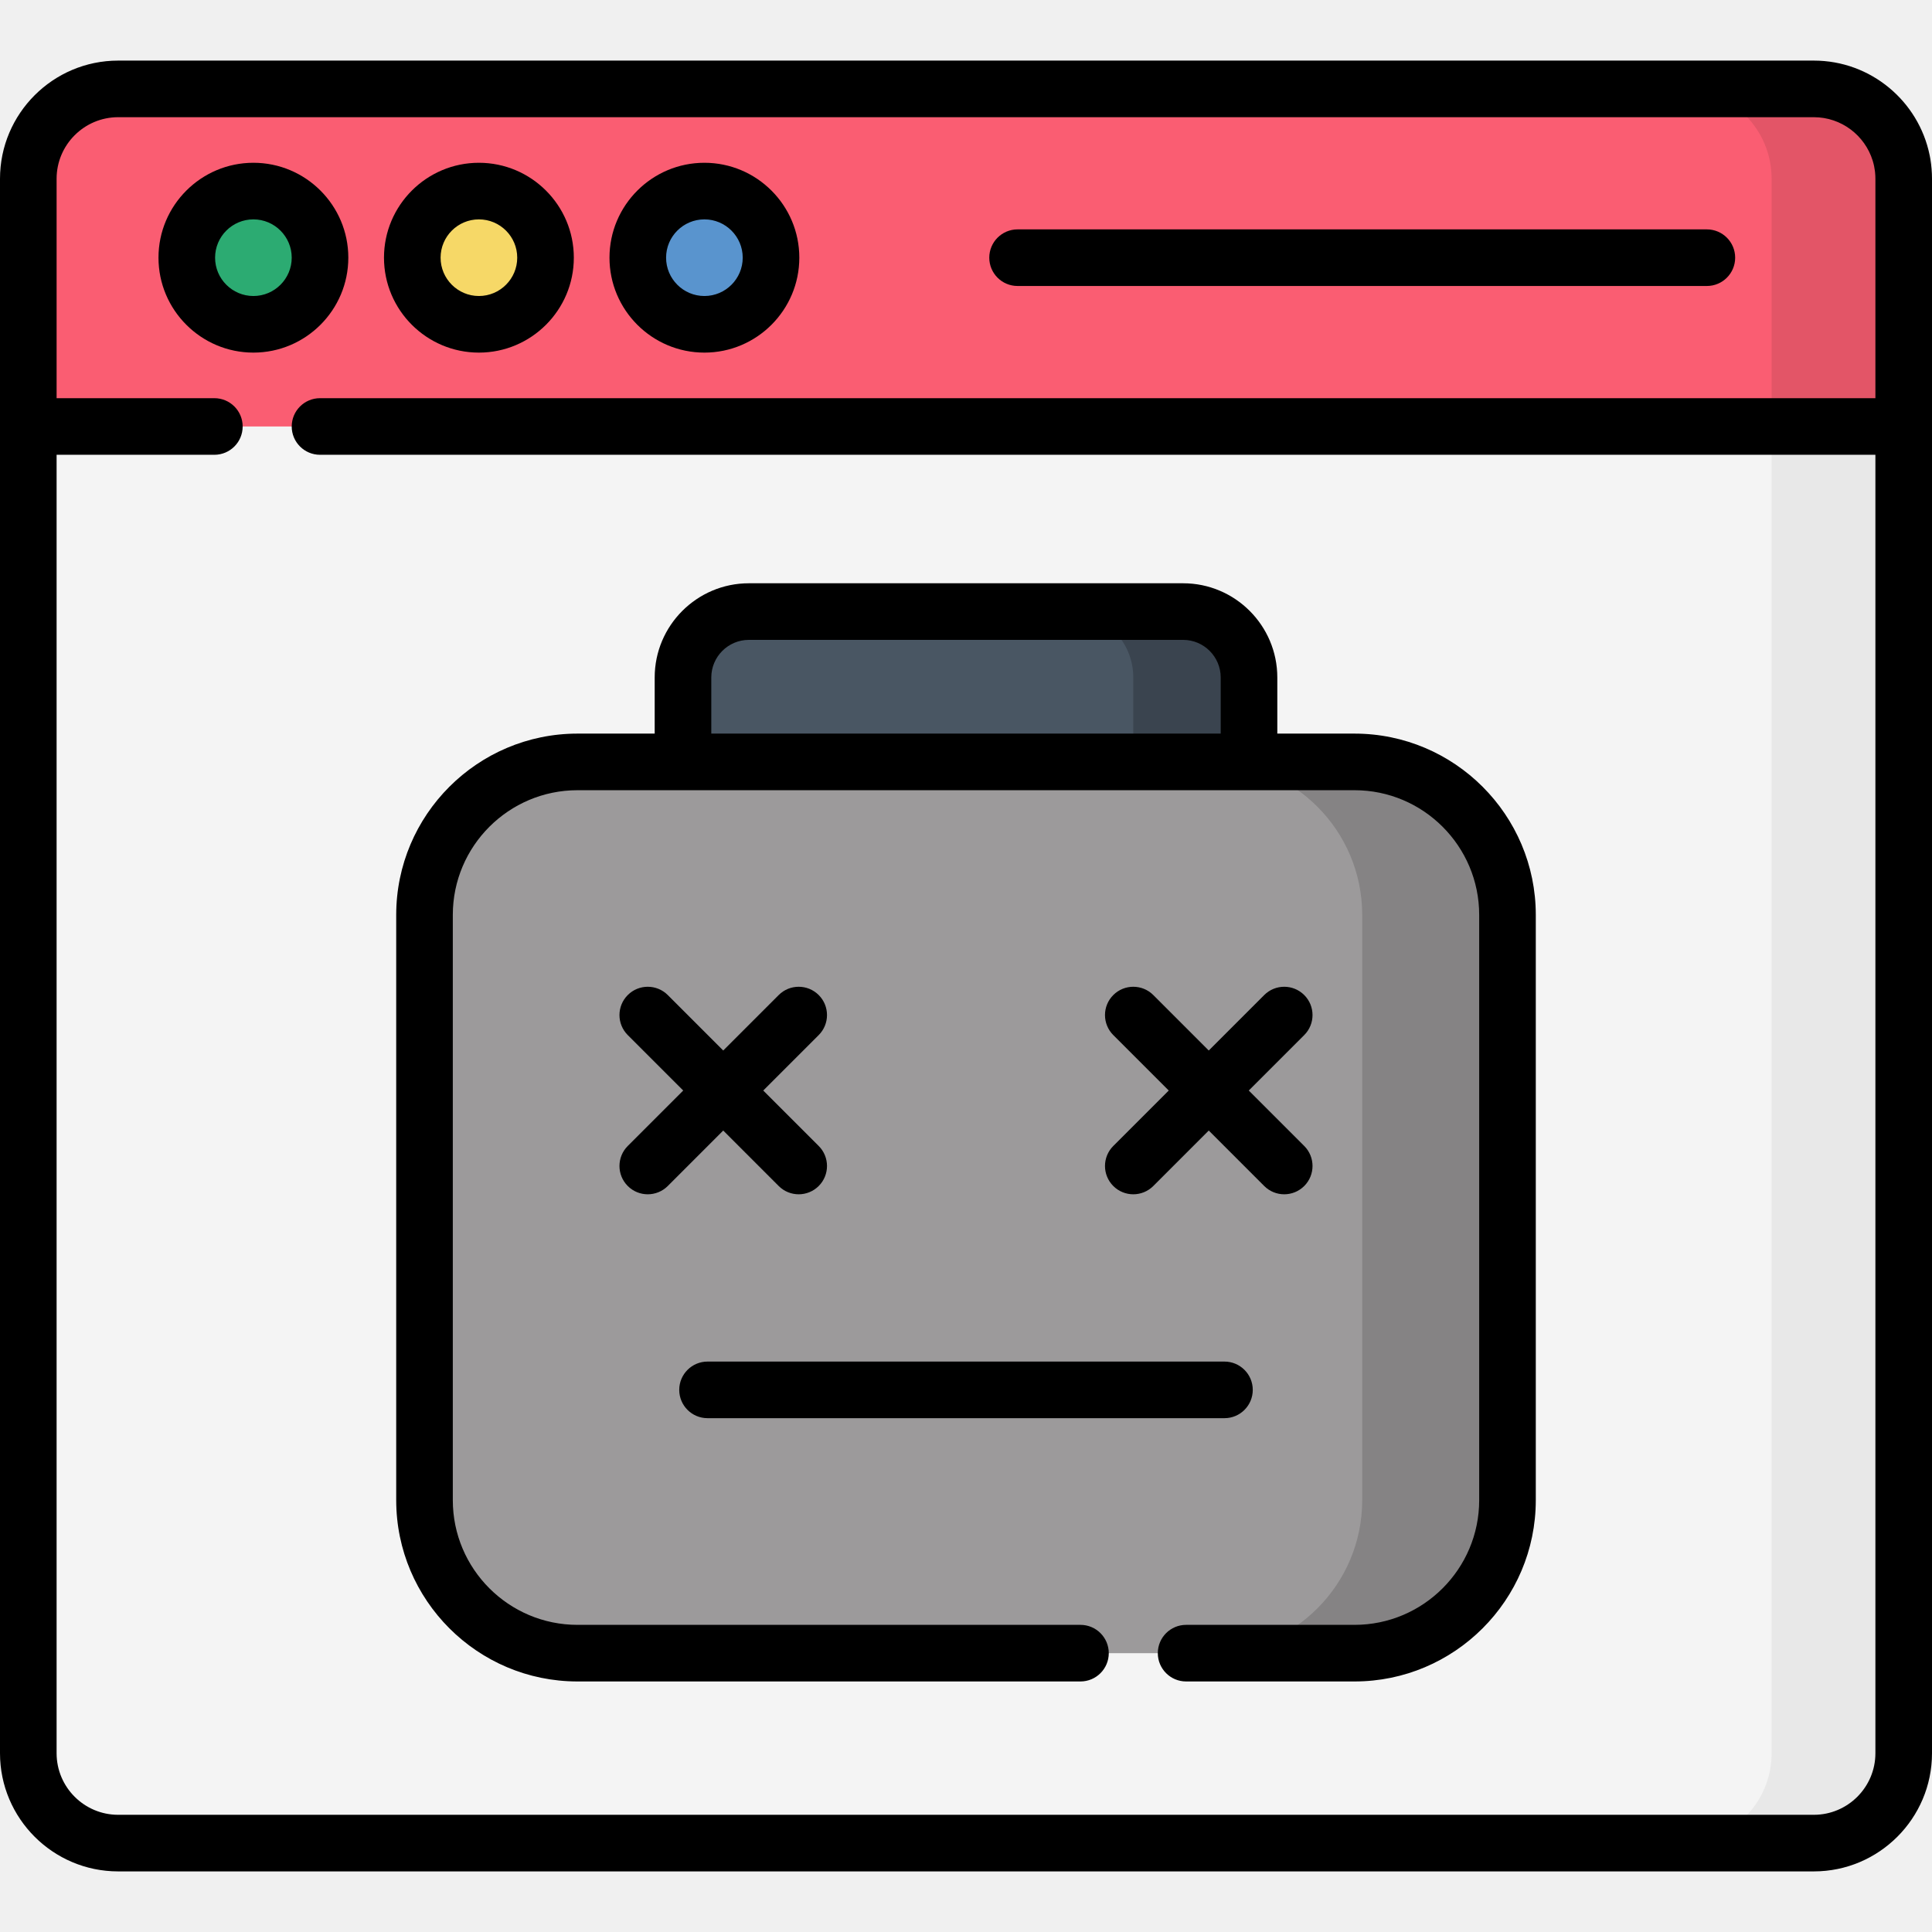
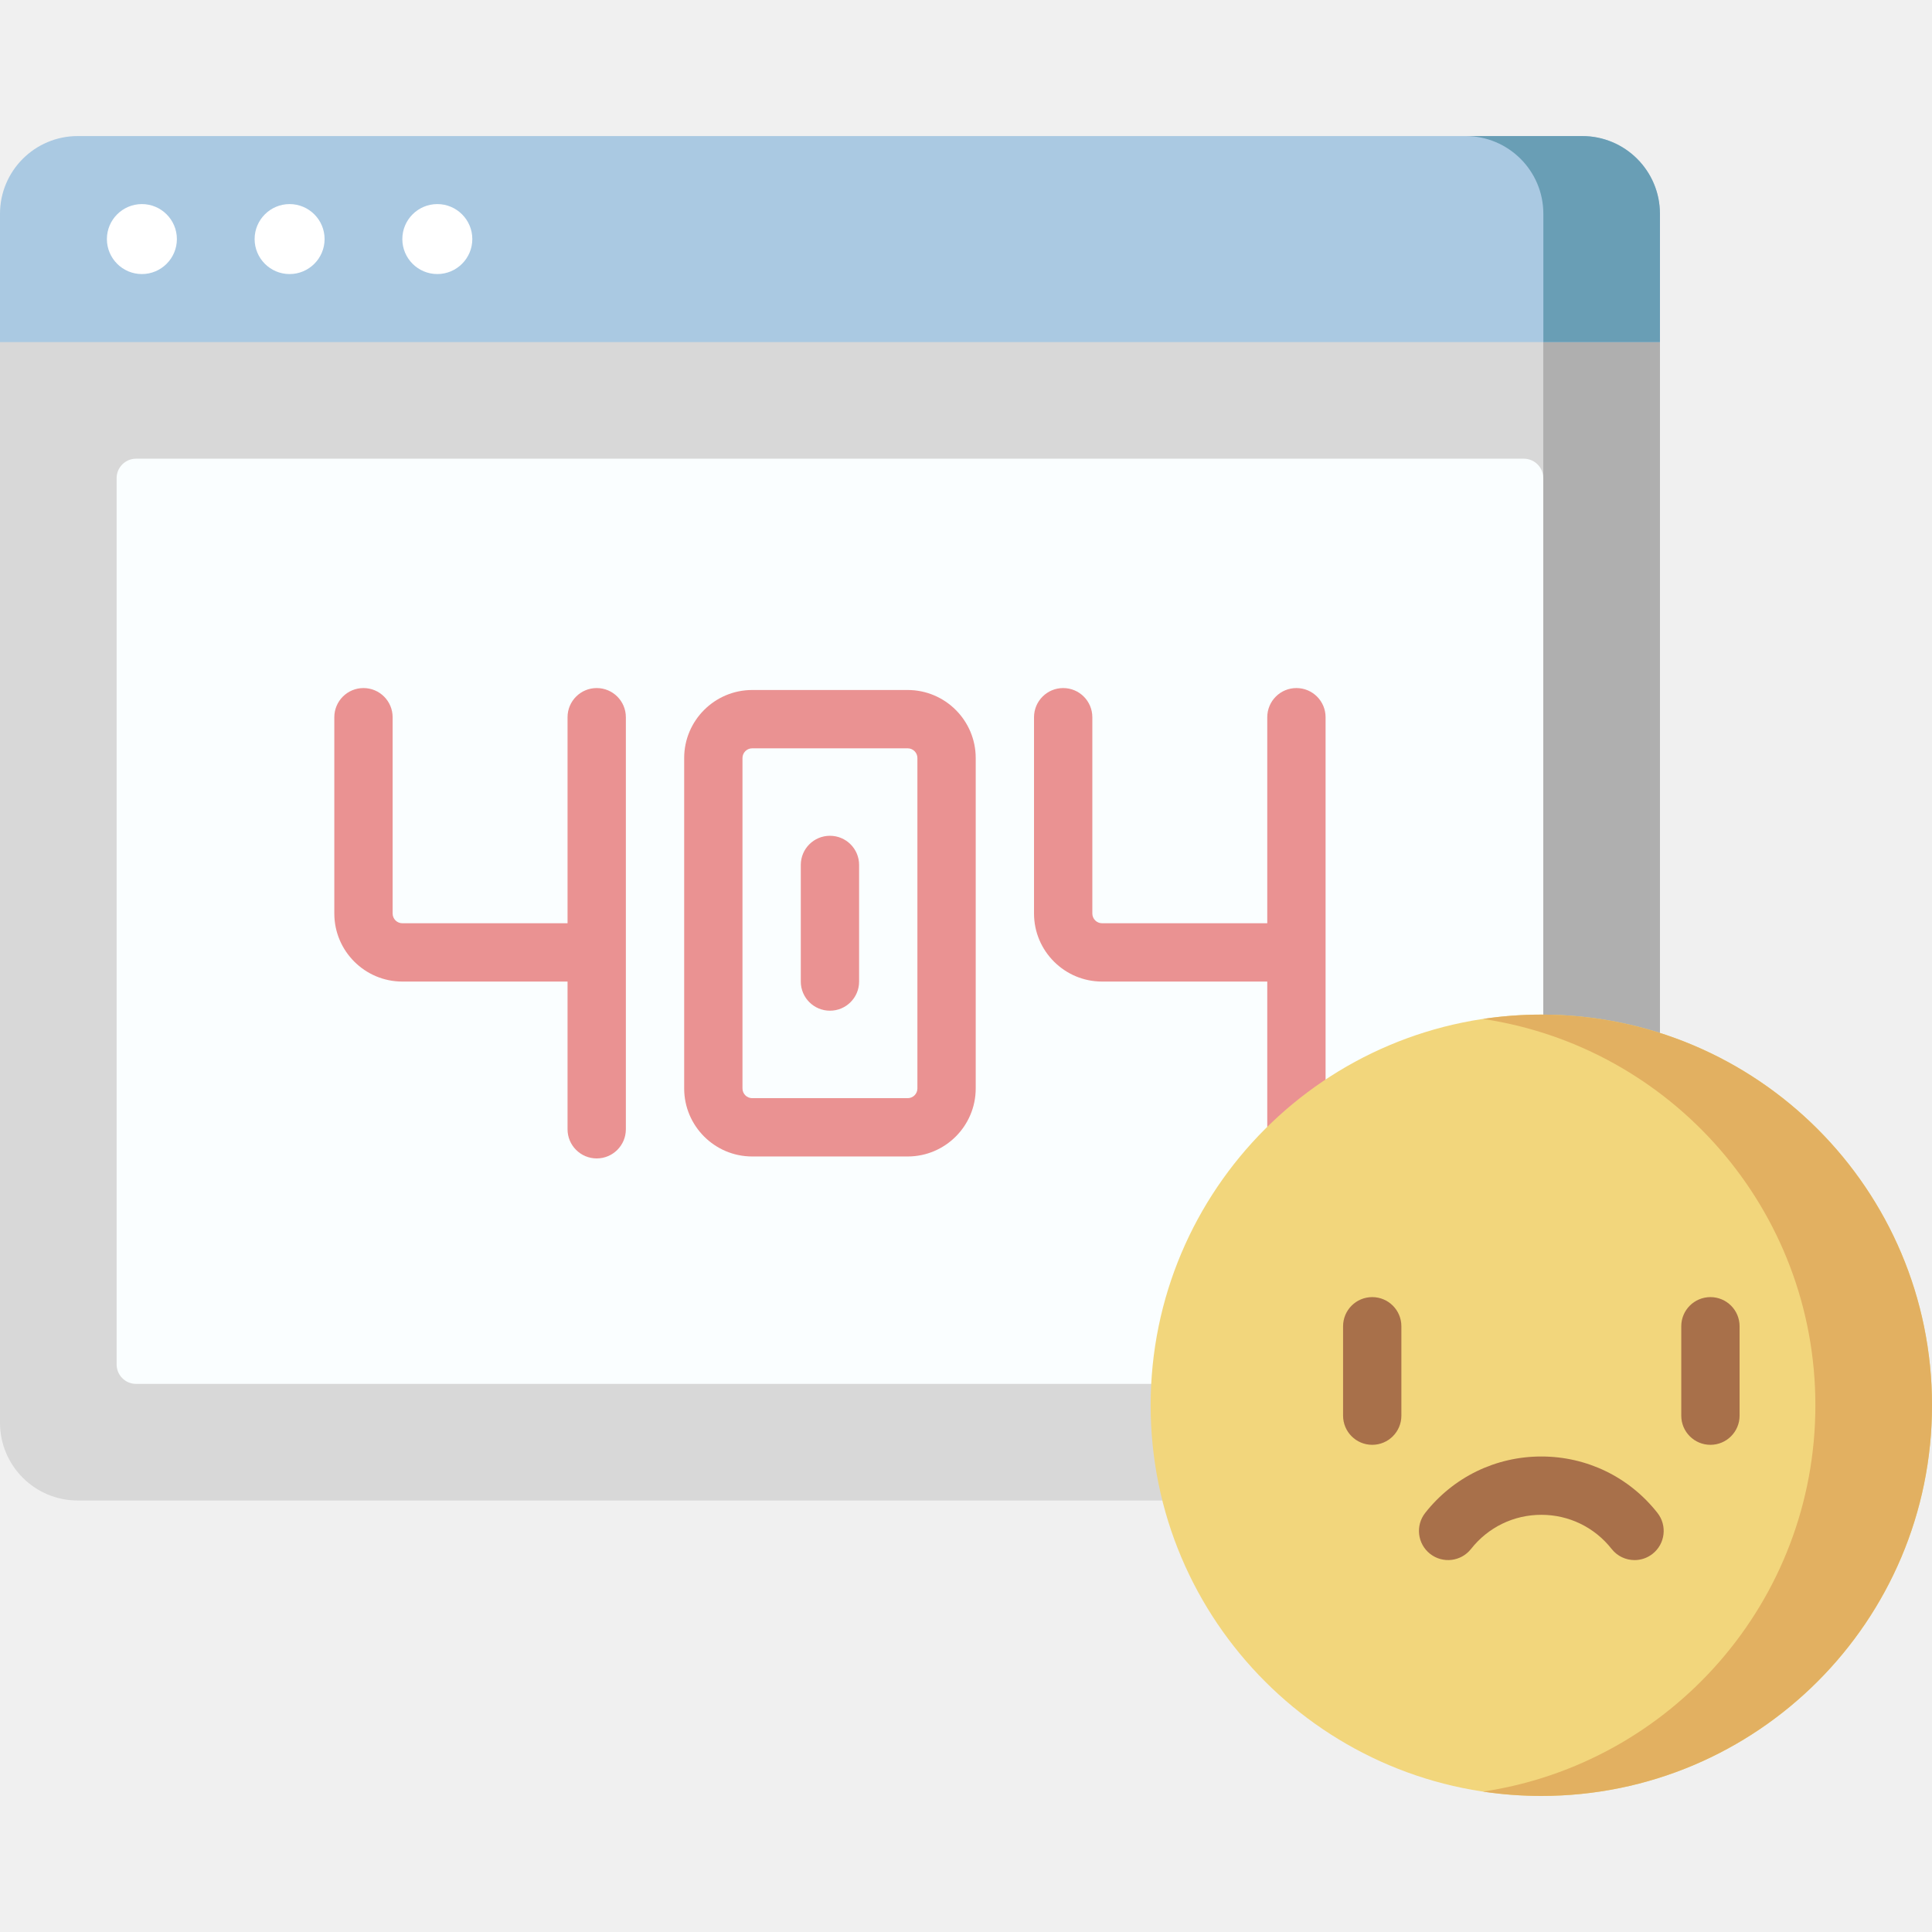
- <svg xmlns="http://www.w3.org/2000/svg" id="svg5826" version="1.1" width="512" viewBox="0 -16 512 512" height="512">
-   <defs id="defs5830" />
-   <g transform="translate(0,0.058595)" id="g5854">
-     <path d="M 480.684,472.383 H 31.316 C 18.164,472.383 7.5,461.719 7.5,448.566 V 31.316 C 7.5,18.16 18.164,7.5 31.316,7.5 H 480.684 C 493.84,7.5 504.5,18.16 504.5,31.316 V 448.566 c 0,13.152 -10.664,23.816 -23.816,23.816 z m 0,0" fill="#f4f4f4" id="path5786" />
-     <path d="m 480.684,7.5 h -35 C 458.836,7.5 469.5,18.16 469.5,31.316 V 448.566 c 0,13.152 -10.664,23.816 -23.816,23.816 h 35 c 13.152,0 23.816,-10.664 23.816,-23.816 V 31.316 C 504.5,18.16 493.836,7.5 480.684,7.5 Z m 0,0" fill="#e8e8e8" id="path5788" />
-     <path d="m 7.5,96.965 h 497 V 31.316 C 504.5,18.16 493.836,7.5 480.684,7.5 H 31.316 C 18.164,7.5 7.5,18.16 7.5,31.316 Z m 0,0" fill="#fa5d72" id="path5790" />
-     <path d="m 480.684,7.5 h -35 C 458.836,7.5 469.5,18.16 469.5,31.316 v 65.648 h 35 V 31.316 C 504.5,18.16 493.836,7.5 480.684,7.5 Z m 0,0" fill="#e35567" id="path5792" />
-     <path d="m 84.809,52.23 c 0,9.75 -7.902,17.656 -17.652,17.656 -9.75,0 -17.656,-7.906 -17.656,-17.656 0,-9.75 7.906,-17.652 17.656,-17.652 9.75,0 17.652,7.902 17.652,17.652 z m 0,0" fill="#2cab72" id="path5794" />
-     <path d="m 144.57,52.23 c 0,9.75 -7.906,17.656 -17.656,17.656 -9.75,0 -17.652,-7.906 -17.652,-17.656 0,-9.75 7.902,-17.652 17.652,-17.652 9.75,0 17.656,7.902 17.656,17.652 z m 0,0" fill="#f6d867" id="path5796" />
-     <path d="m 204.328,52.23 c 0,9.75 -7.902,17.656 -17.652,17.656 -9.75,0 -17.656,-7.906 -17.656,-17.656 0,-9.75 7.906,-17.652 17.656,-17.652 9.75,0 17.652,7.902 17.652,17.652 z m 0,0" fill="#5994ce" id="path5798" />
-     <path d="M 358.957,422.047 H 153.043 C 130.652,422.047 112.5,403.895 112.5,381.504 V 226.398 c 0,-22.391 18.152,-40.543 40.543,-40.543 h 205.914 c 22.391,0 40.543,18.152 40.543,40.543 v 155.105 c 0,22.391 -18.152,40.543 -40.543,40.543 z m 0,0" fill="#9c9a9b" id="path5800" />
-     <path d="m 358.957,185.855 h -38.5 c 22.391,0 40.543,18.152 40.543,40.543 v 155.105 c 0,22.391 -18.152,40.543 -40.543,40.543 h 38.5 c 22.391,0 40.543,-18.152 40.543,-40.543 V 226.398 c 0,-22.391 -18.152,-40.543 -40.543,-40.543 z m 0,0" fill="#858384" id="path5802" />
-     <path d="M 331,185.855 H 181 v -22.375 c 0,-9.645 7.816,-17.465 17.461,-17.465 h 115.074 c 9.645,0 17.465,7.82 17.465,17.465 z m 0,0" fill="#495663" id="path5804" />
-     <path d="m 313.539,146.016 h -30.668 c 9.645,0 17.461,7.82 17.461,17.461 v 22.379 H 331 v -22.379 c 0,-9.641 -7.816,-17.461 -17.461,-17.461 z m 0,0" fill="#3a444f" id="path5806" />
-     <path d="m 92.309,52.23 c 0,-13.871 -11.281,-25.152 -25.152,-25.152 C 53.285,27.078 42,38.359 42,52.23 c 0,13.871 11.285,25.156 25.152,25.156 13.871,0 25.156,-11.285 25.156,-25.156 z M 67.156,62.387 C 61.555,62.387 57,57.828 57,52.23 c 0,-5.598 4.555,-10.152 10.152,-10.152 5.602,0 10.156,4.555 10.156,10.152 0,5.598 -4.555,10.156 -10.152,10.156 z m 0,0" id="path5808" />
-     <path d="m 126.914,77.387 c 13.871,0 25.156,-11.285 25.156,-25.156 0,-13.871 -11.285,-25.152 -25.156,-25.152 -13.867,0 -25.152,11.281 -25.152,25.152 0,13.871 11.281,25.156 25.152,25.156 z m 0,-35.309 c 5.602,0 10.156,4.555 10.156,10.152 0,5.598 -4.555,10.156 -10.156,10.156 -5.598,0 -10.152,-4.559 -10.152,-10.156 0,-5.598 4.555,-10.152 10.152,-10.152 z m 0,0" id="path5810" />
-     <path d="m 186.676,77.387 c 13.867,0 25.152,-11.285 25.152,-25.156 0,-13.871 -11.285,-25.152 -25.152,-25.152 -13.871,0 -25.156,11.281 -25.156,25.152 0,13.871 11.285,25.156 25.156,25.156 z m 0,-35.309 c 5.598,0 10.152,4.555 10.152,10.152 0,5.598 -4.555,10.156 -10.152,10.156 -5.602,0 -10.156,-4.559 -10.156,-10.156 0,-5.598 4.555,-10.152 10.156,-10.152 z m 0,0" id="path5812" />
-     <path d="m 269.668,59.73 h 182.668 c 4.141,0 7.5,-3.355 7.5,-7.5 0,-4.141 -3.359,-7.5 -7.5,-7.5 H 269.668 c -4.145,0 -7.5,3.359 -7.5,7.5 0,4.145 3.355,7.5 7.5,7.5 z m 0,0" id="path5814" />
-     <path d="m 511.578,26.164 c -0.043,-0.258 -0.09,-0.512 -0.141,-0.77 -0.023,-0.125 -0.047,-0.254 -0.074,-0.383 C 508.438,10.758 495.793,0 480.684,0 H 31.316 C 14.051,0 0,14.047 0,31.316 V 448.566 c 0,17.27 14.051,31.316 31.316,31.316 H 480.684 C 497.949,479.883 512,465.832 512,448.566 V 31.316 c 0,-1.754 -0.145,-3.473 -0.422,-5.152 z M 480.684,464.883 H 31.316 C 22.32,464.883 15,457.562 15,448.566 V 104.465 h 41.809 c 4.145,0 7.5,-3.359 7.5,-7.5 0,-4.145 -3.355,-7.5 -7.5,-7.5 H 15 V 31.316 C 15,22.32 22.32,15 31.316,15 H 480.684 c 7.309,0 13.512,4.832 15.582,11.469 0.019,0.066 0.039,0.129 0.059,0.191 0.059,0.195 0.109,0.387 0.16,0.582 0.019,0.066 0.035,0.133 0.051,0.199 0.047,0.195 0.094,0.395 0.133,0.59 0.082,0.398 0.148,0.805 0.199,1.211 0.019,0.137 0.035,0.273 0.047,0.41 0.059,0.547 0.086,1.102 0.086,1.664 V 89.465 H 84.809 c -4.141,0 -7.5,3.355 -7.5,7.5 0,4.141 3.359,7.5 7.5,7.5 H 497 v 344.102 c 0,8.996 -7.32,16.316 -16.316,16.316 z m 0,0" id="path5816" />
-     <path d="m 166.363,298.246 c 2.93,2.93 7.676,2.926 10.605,0 l 14.695,-14.699 14.699,14.699 c 2.93,2.93 7.676,2.926 10.605,0 2.93,-2.93 2.93,-7.68 0,-10.609 l -14.695,-14.695 14.695,-14.695 c 2.93,-2.93 2.93,-7.68 0,-10.609 -2.93,-2.926 -7.68,-2.926 -10.605,0 l -14.699,14.699 -14.695,-14.699 c -2.93,-2.926 -7.68,-2.926 -10.605,0 -2.93,2.93 -2.93,7.68 0,10.609 l 14.695,14.695 -14.695,14.695 c -2.93,2.93 -2.93,7.68 0,10.609 z m 0,0" id="path5818" />
-     <path d="m 295.031,298.246 c 2.93,2.93 7.676,2.926 10.605,0 l 14.695,-14.699 14.699,14.699 c 2.93,2.93 7.676,2.926 10.605,0 2.93,-2.93 2.93,-7.68 0,-10.609 l -14.695,-14.695 14.695,-14.695 c 2.93,-2.93 2.93,-7.68 0,-10.609 -2.93,-2.926 -7.68,-2.926 -10.605,0 l -14.699,14.699 -14.695,-14.699 c -2.93,-2.926 -7.68,-2.926 -10.605,0 -2.93,2.93 -2.93,7.68 0,10.609 l 14.695,14.695 -14.695,14.695 c -2.93,2.93 -2.93,7.68 0,10.609 z m 0,0" id="path5820" />
-     <path d="m 187.504,359.773 h 136.992 c 4.141,0 7.5,-3.355 7.5,-7.5 0,-4.141 -3.359,-7.5 -7.5,-7.5 H 187.504 c -4.141,0 -7.5,3.359 -7.5,7.5 0,4.145 3.359,7.5 7.5,7.5 z m 0,0" id="path5822" />
-     <path d="M 358.957,178.355 H 338.5 v -14.875 c 0,-13.766 -11.199,-24.965 -24.961,-24.965 H 198.461 c -13.762,0 -24.961,11.199 -24.961,24.965 v 14.875 H 153.043 C 126.551,178.355 105,199.91 105,226.398 v 155.105 c 0,26.488 21.551,48.043 48.043,48.043 h 133.293 c 4.141,0 7.5,-3.359 7.5,-7.5 0,-4.145 -3.359,-7.5 -7.5,-7.5 H 153.043 C 134.824,414.547 120,399.723 120,381.504 V 226.398 c 0,-18.219 14.824,-33.043 33.043,-33.043 h 205.914 c 18.219,0 33.043,14.824 33.043,33.043 v 155.105 c 0,18.219 -14.824,33.043 -33.043,33.043 h -44.625 c -4.141,0 -7.5,3.355 -7.5,7.5 0,4.141 3.359,7.5 7.5,7.5 h 44.625 C 385.449,429.547 407,407.992 407,381.504 V 226.398 c 0,-26.488 -21.551,-48.043 -48.043,-48.043 z m -170.457,0 v -14.875 c 0,-5.496 4.469,-9.965 9.961,-9.965 h 115.074 c 5.496,0 9.965,4.469 9.965,9.965 v 14.875 z m 0,0" id="path5824" />
+ <svg xmlns="http://www.w3.org/2000/svg" id="svg6214" version="1.1" width="512" viewBox="0 -36 512 512" height="512">
+   <defs id="defs6218" />
+   <g transform="translate(0,0.05664)" id="g6240">
+     <path d="M 439.887,361.594 H 20.605 C 9.227,361.594 0,352.367 0,340.988 V 44.297 h 439.887 z m 0,0" fill="#d8d8d8" id="path6178" />
+     <path d="m 408.98,44.297 h 30.926 V 361.594 h -30.926 z m 0,0" fill="#afafaf" id="path6180" />
+     <path d="M 439.887,20.605 V 54.602 H 0 V 20.605 C 0,9.227 9.227,0 20.605,0 H 419.285 c 11.379,0 20.602,9.227 20.602,20.605 z m 0,0" fill="#aac9e2" id="path6182" />
+     <path d="m 36.055,330.688 c -2.844,0 -5.148,-2.305 -5.148,-5.152 V 90.656 c 0,-2.844 2.305,-5.152 5.148,-5.152 H 403.832 c 2.844,0 5.148,2.309 5.148,5.152 V 330.688 Z m 0,0" fill="#fafeff" id="path6184" />
+     <path d="m 343.566,146.285 c -4.27,0 -7.727,3.461 -7.727,7.727 v 54.602 h -43.785 c -1.418,0 -2.574,-1.156 -2.574,-2.578 v -52.023 c 0,-4.266 -3.457,-7.727 -7.727,-7.727 -4.266,0 -7.727,3.461 -7.727,7.727 v 52.023 c 0,9.941 8.09,18.031 18.031,18.031 h 43.781 v 43.98 c 0,4.27 3.461,7.727 7.727,7.727 4.266,0 7.727,-3.457 7.727,-7.727 V 154.012 c 0,-4.266 -3.461,-7.727 -7.727,-7.727 z m 0,0" fill="#ea9292" id="path6186" />
+     <path d="m 512,336.355 c 0,57.18 -46.352,103.531 -103.531,103.531 -57.18,0 -103.535,-46.352 -103.535,-103.531 0,-57.18 46.355,-103.535 103.535,-103.535 57.18,0 103.531,46.355 103.531,103.535 z m 0,0" fill="#f2d67c" id="path6188" />
+     <path d="m 363.652,307.691 c -4.266,0 -7.723,3.457 -7.723,7.723 v 23.695 c 0,4.27 3.457,7.727 7.723,7.727 4.27,0 7.727,-3.457 7.727,-7.727 v -23.695 c 0,-4.266 -3.457,-7.723 -7.727,-7.723 z m 0,0" fill="#a8704a" id="path6190" />
+     <path d="m 453.281,307.691 c -4.27,0 -7.727,3.457 -7.727,7.723 v 23.695 c 0,4.27 3.457,7.727 7.727,7.727 4.266,0 7.727,-3.457 7.727,-7.727 v -23.695 c 0,-4.266 -3.461,-7.723 -7.727,-7.723 z m 0,0" fill="#a8704a" id="path6192" />
+     <path d="m 408.469,349.93 c -12.078,0 -23.293,5.445 -30.773,14.945 -2.641,3.352 -2.062,8.211 1.289,10.848 3.355,2.641 8.211,2.062 10.852,-1.289 4.531,-5.754 11.32,-9.051 18.633,-9.051 7.309,0 14.102,3.297 18.629,9.051 1.523,1.938 3.789,2.949 6.078,2.949 1.672,0 3.355,-0.543 4.773,-1.656 3.352,-2.641 3.93,-7.5 1.289,-10.852 -7.477,-9.5 -18.691,-14.945 -30.77,-14.945 z m 0,0" fill="#a8704a" id="path6194" />
+     <path d="m 512,336.355 c 0,57.172 -46.359,103.531 -103.531,103.531 -5.254,0 -10.418,-0.391 -15.453,-1.152 49.848,-7.461 88.078,-50.461 88.078,-102.379 0,-51.922 -38.23,-94.922 -88.078,-102.379 5.035,-0.762 10.199,-1.156 15.453,-1.156 57.172,0 103.531,46.359 103.531,103.535 z m 0,0" fill="#e2b061" id="path6196" />
+     <path d="m 37.602,18.027 c -5.113,0 -9.273,4.16 -9.273,9.273 0,5.113 4.16,9.273 9.273,9.273 5.113,0 9.273,-4.16 9.273,-9.273 0,-5.113 -4.16,-9.273 -9.273,-9.273 z m 0,0" fill="#ffffff" id="path6198" />
+     <path d="m 76.746,18.027 c -5.109,0 -9.27,4.16 -9.27,9.273 0,5.113 4.16,9.273 9.27,9.273 5.113,0 9.273,-4.16 9.273,-9.273 0,-5.113 -4.16,-9.273 -9.273,-9.273 z m 0,0" fill="#ffffff" id="path6200" />
+     <path d="m 115.895,36.57 c 5.113,0 9.273,-4.156 9.273,-9.27 0,-5.113 -4.16,-9.273 -9.273,-9.273 -5.113,0 -9.273,4.16 -9.273,9.273 0,5.113 4.16,9.27 9.273,9.27 z m 0,0" fill="#ffffff" id="path6202" />
+     <g fill="#ea9292" id="g6210">
+       <path d="m 158.133,146.285 c -4.27,0 -7.727,3.461 -7.727,7.727 v 54.602 H 106.625 c -1.422,0 -2.574,-1.156 -2.574,-2.578 v -52.023 c 0,-4.266 -3.461,-7.727 -7.727,-7.727 -4.27,0 -7.727,3.461 -7.727,7.727 v 52.023 c 0,9.941 8.086,18.031 18.027,18.031 h 43.781 v 39.145 c 0,4.27 3.461,7.727 7.727,7.727 4.27,0 7.727,-3.457 7.727,-7.727 V 154.012 c 0,-4.266 -3.461,-7.727 -7.727,-7.727 z m 0,0" id="path6204" />
+       <path d="m 240.547,146.801 h -41.207 c -9.941,0 -18.027,8.09 -18.027,18.027 v 87.566 c 0,9.941 8.086,18.027 18.027,18.027 h 41.207 c 9.941,0 18.027,-8.086 18.027,-18.027 v -87.566 c 0,-9.938 -8.086,-18.027 -18.027,-18.027 z m 2.574,105.594 c 0,1.422 -1.152,2.574 -2.574,2.574 h -41.207 c -1.422,0 -2.574,-1.152 -2.574,-2.574 v -87.566 c 0,-1.418 1.156,-2.574 2.574,-2.574 h 41.207 c 1.422,0 2.574,1.156 2.574,2.574 z m 0,0" id="path6206" />
+       <path d="m 219.945,185.434 c -4.27,0 -7.727,3.457 -7.727,7.727 v 30.902 c 0,4.27 3.457,7.727 7.727,7.727 4.266,0 7.727,-3.457 7.727,-7.727 v -30.902 c 0,-4.27 -3.461,-7.727 -7.727,-7.727 z m 0,0" id="path6208" />
+     </g>
+     <path d="M 439.906,20.605 V 54.602 H 409.004 V 20.605 C 409.004,9.223 399.781,0 388.398,0 h 30.906 c 11.383,0 20.602,9.219 20.602,20.605 z m 0,0" fill="#699eb5" id="path6212" />
  </g>
</svg>
